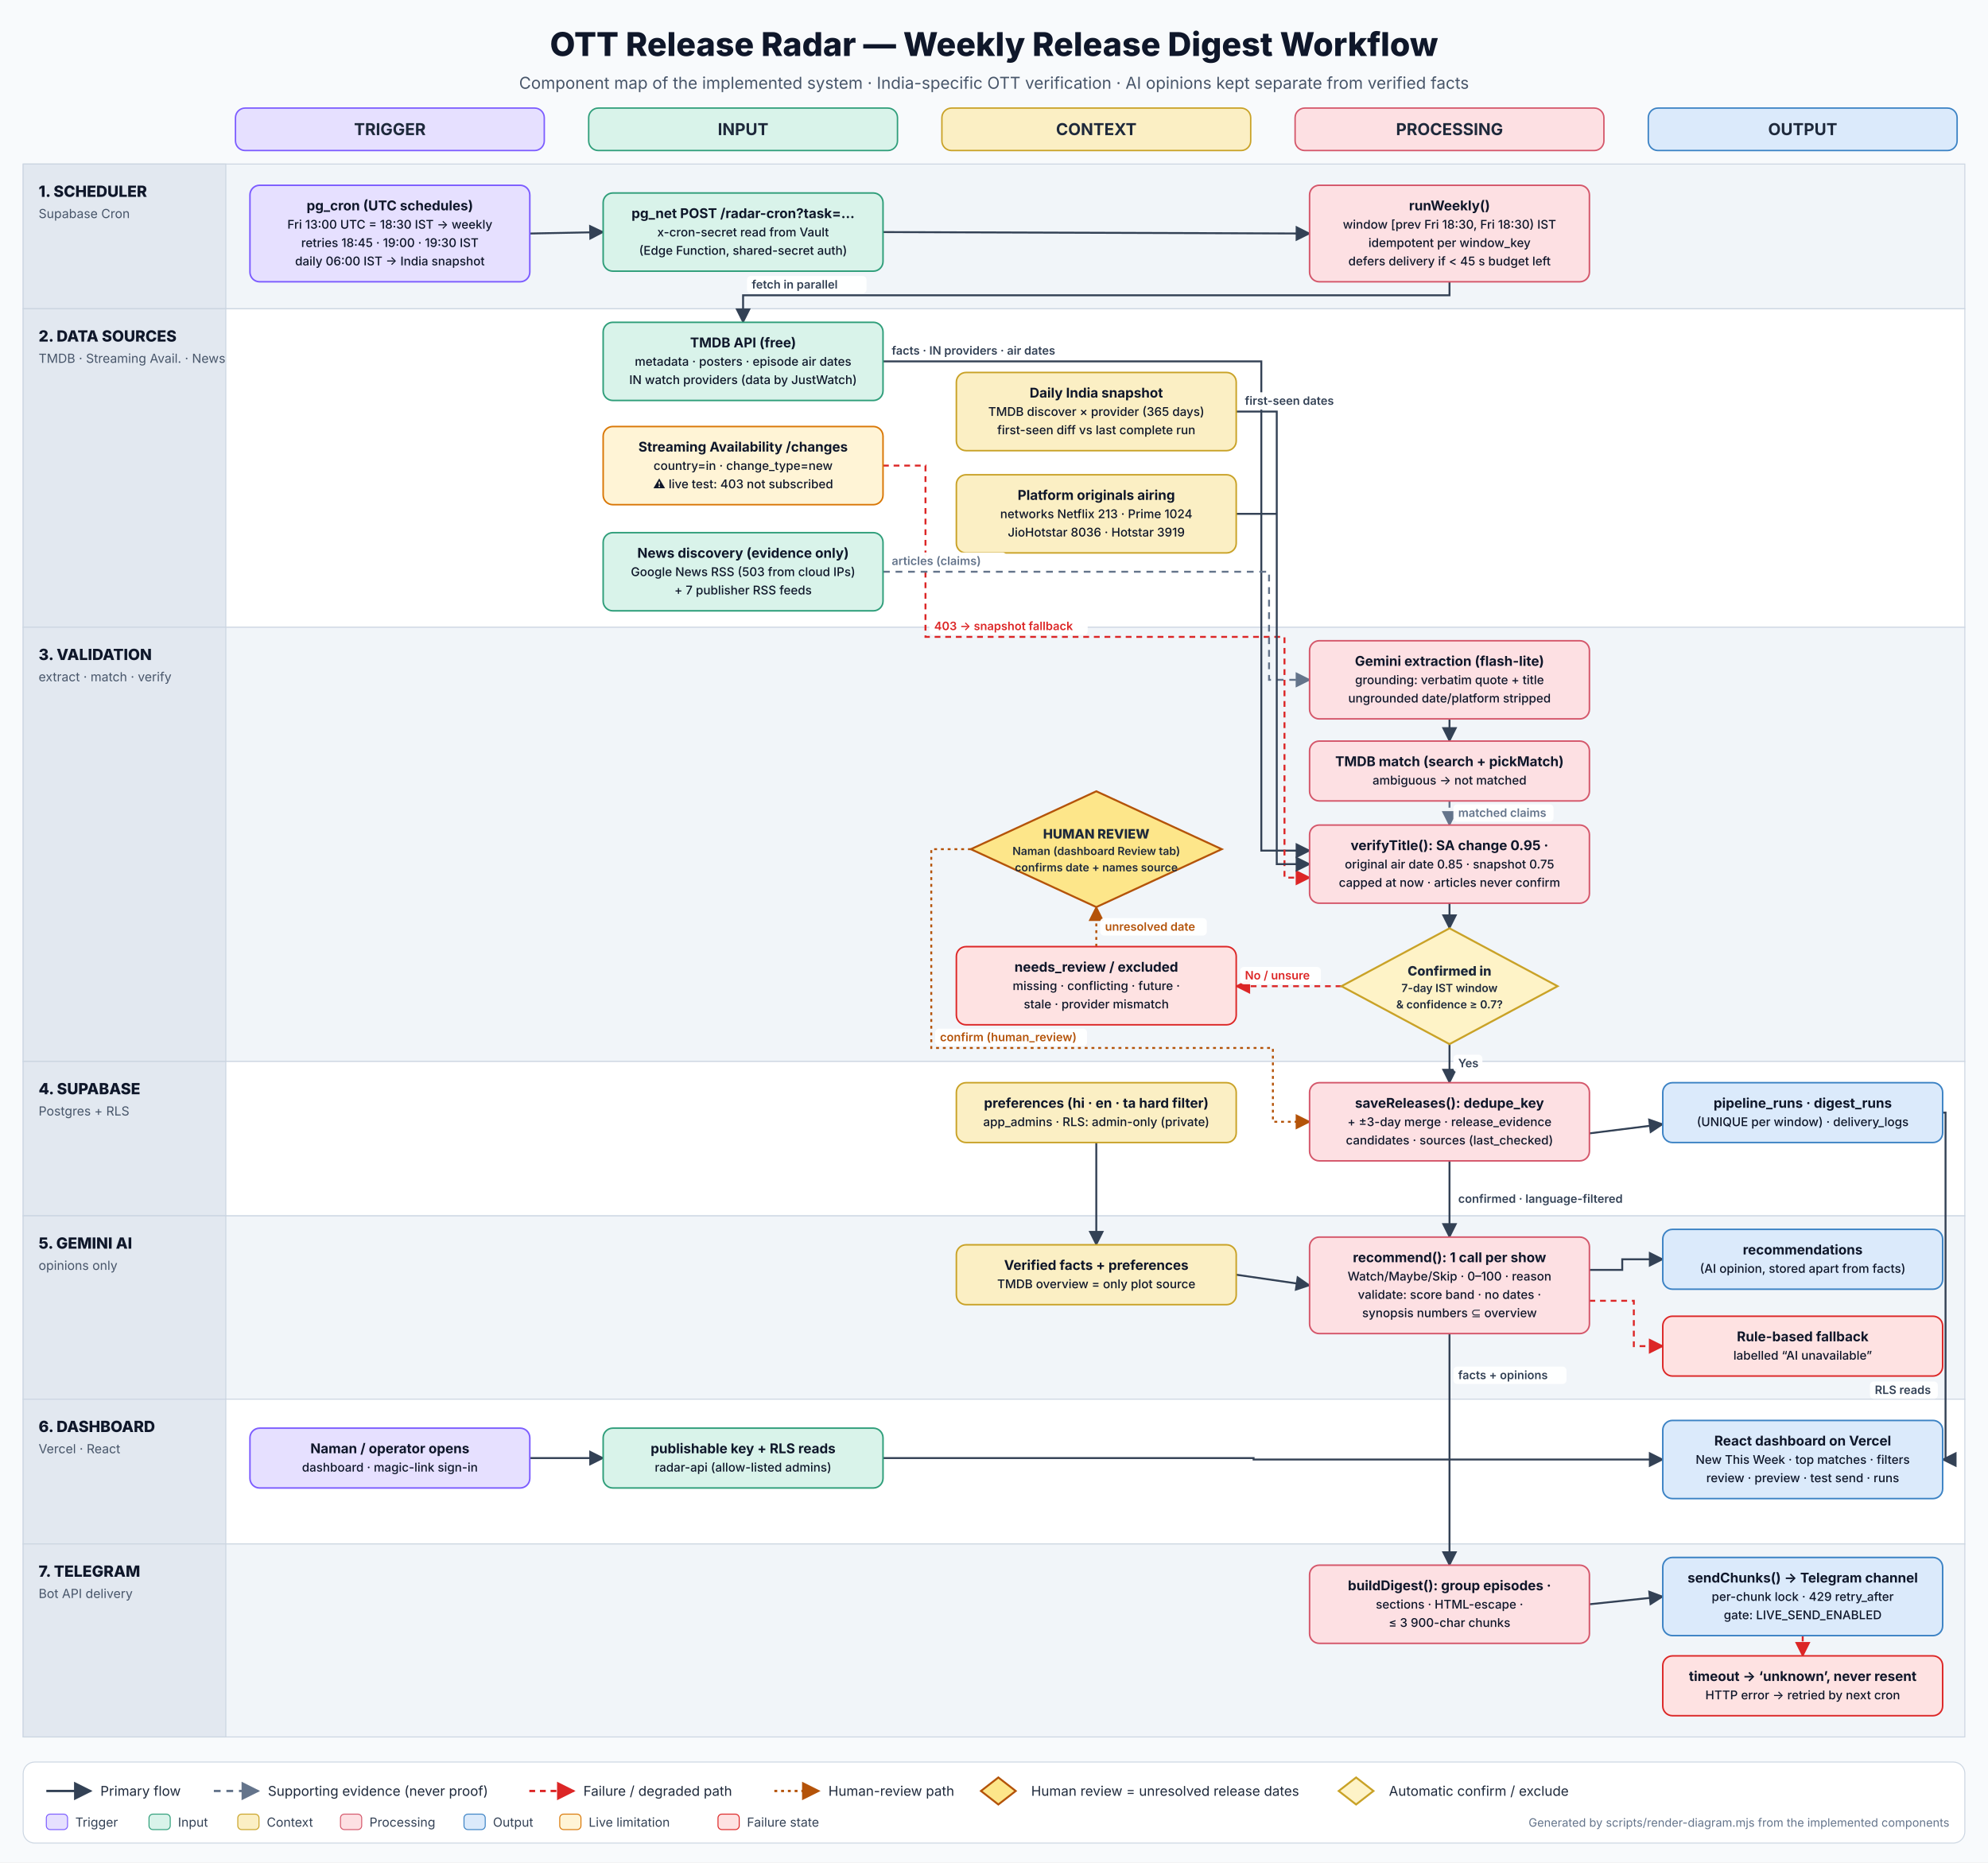
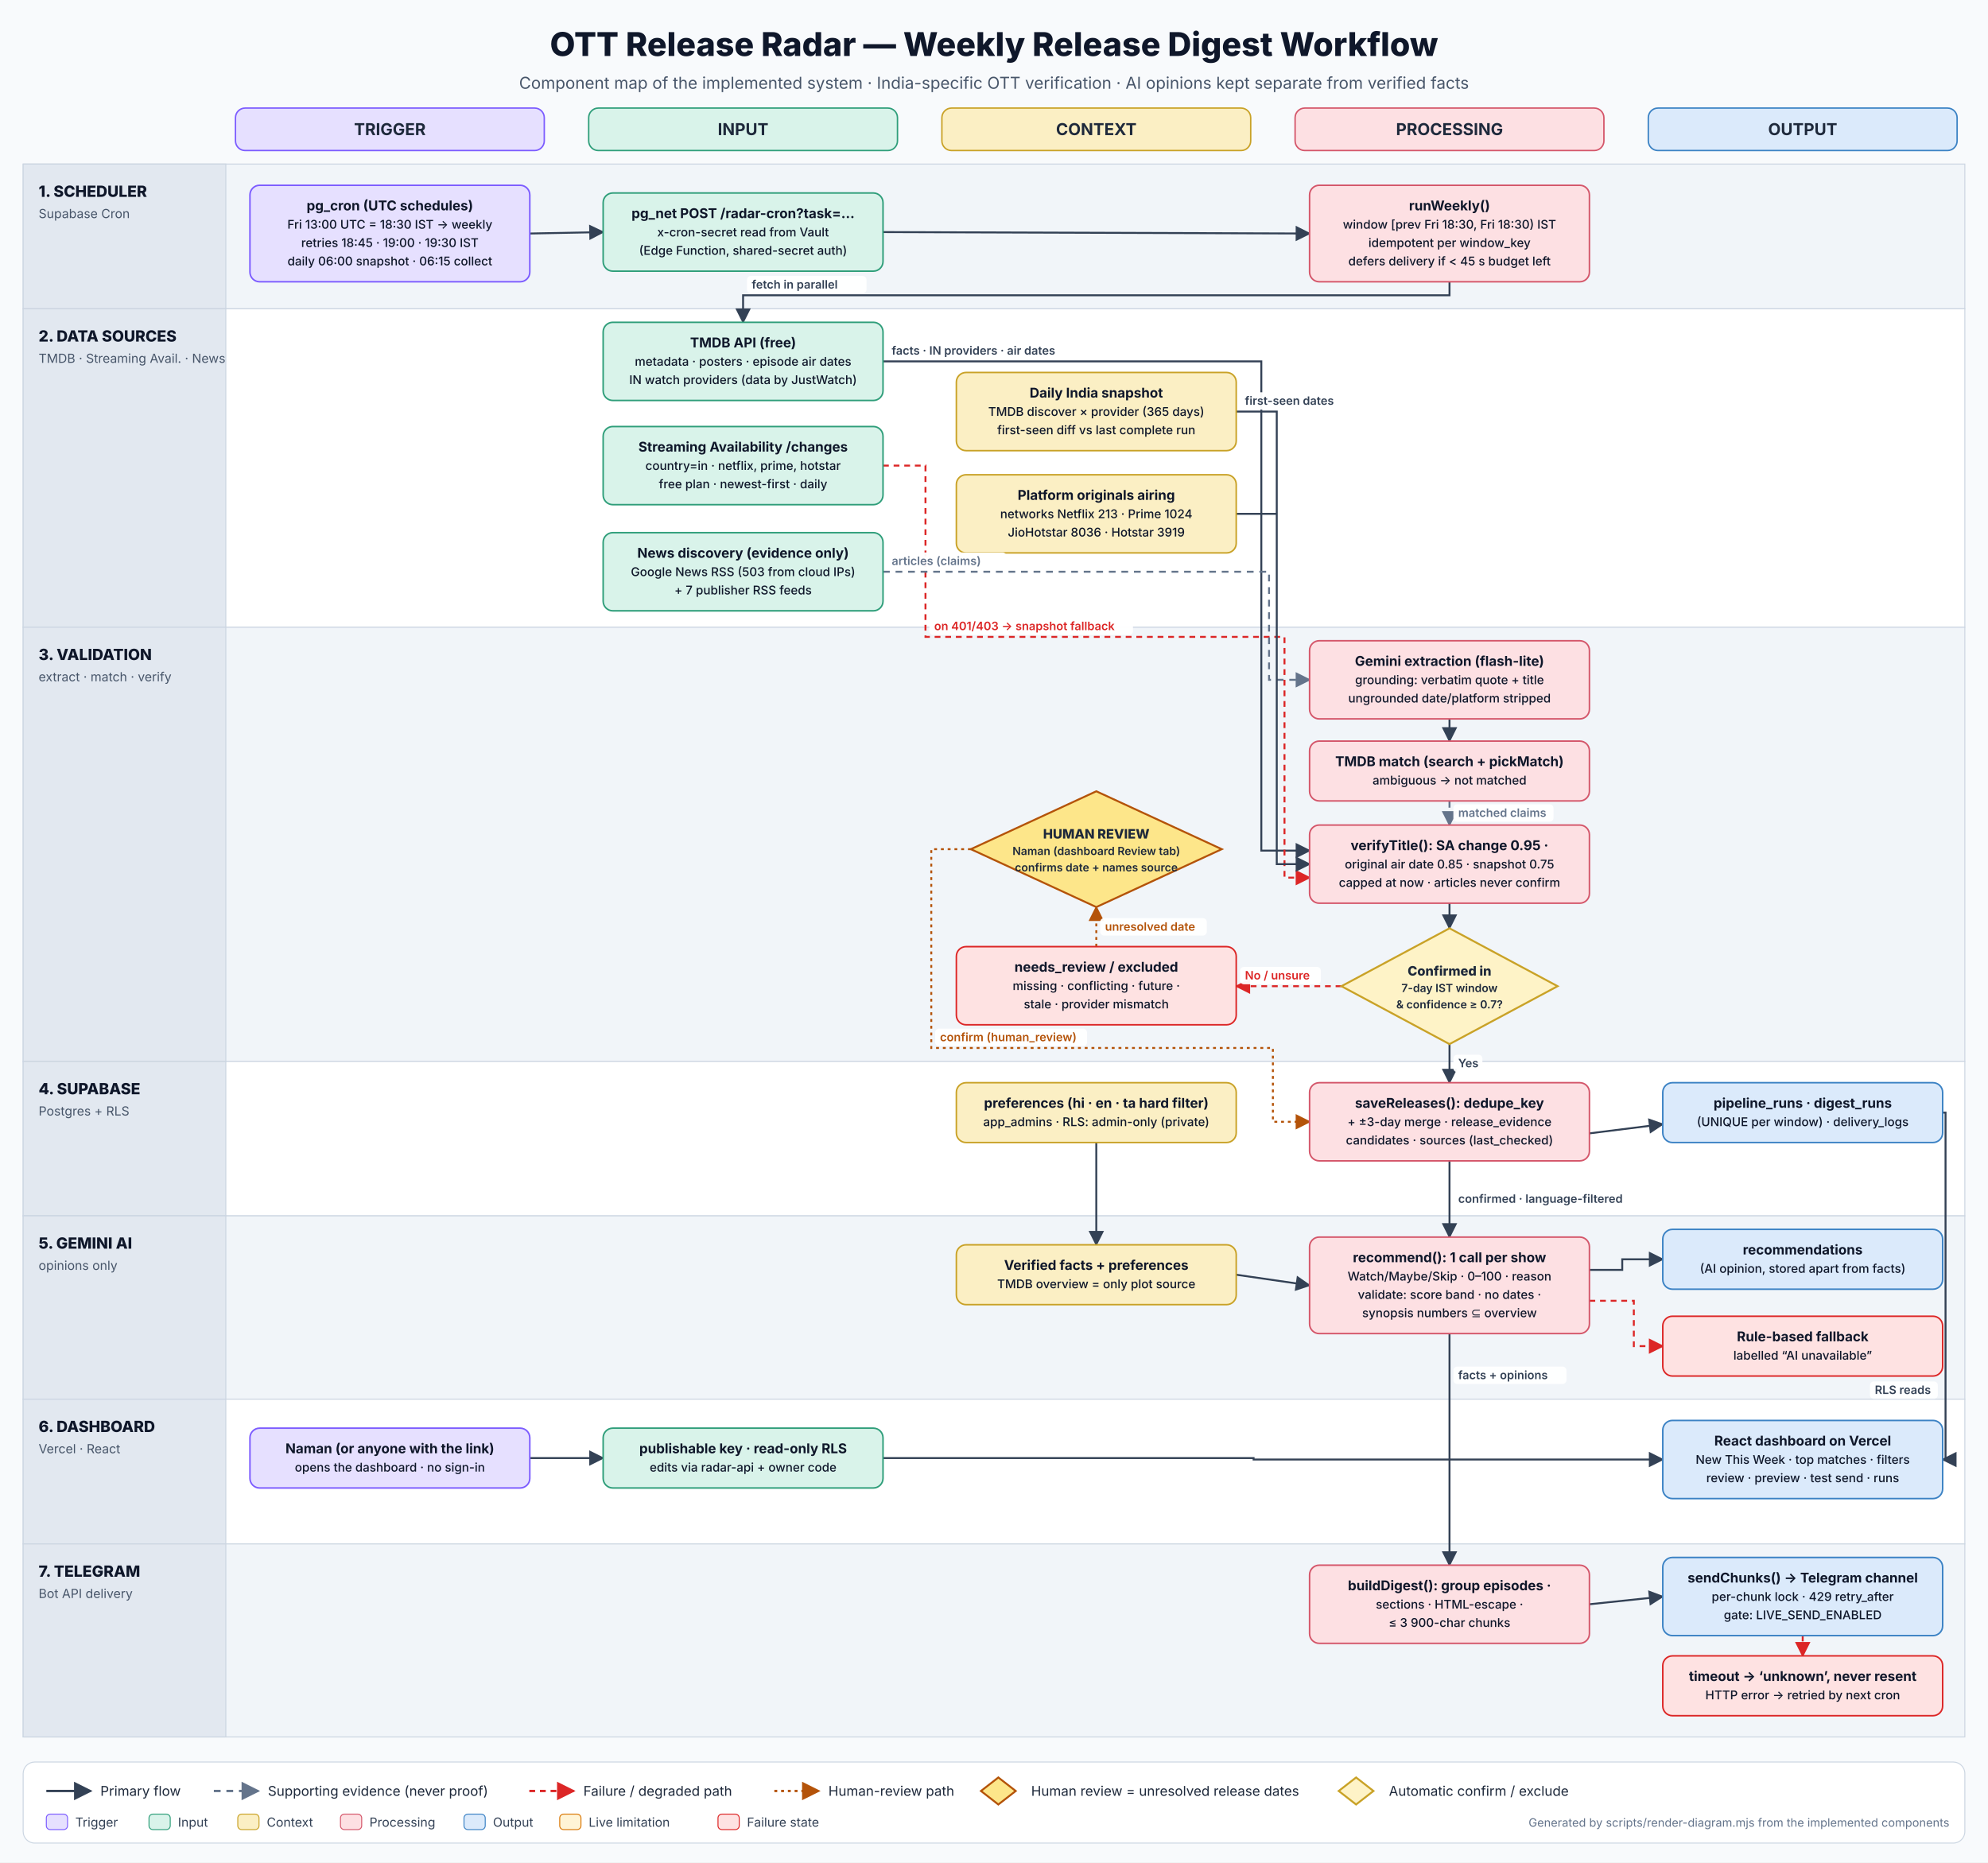
<svg xmlns="http://www.w3.org/2000/svg" width="2060" height="1930" viewBox="0 0 2060 1930">
  <defs>
    <marker id="a-solid" viewBox="0 0 10 10" refX="9" refY="5" markerWidth="8" markerHeight="8" orient="auto-start-reverse">
      <path d="M0,0 L10,5 L0,10 z" fill="#334155" />
    </marker>
    <marker id="a-dashed" viewBox="0 0 10 10" refX="9" refY="5" markerWidth="8" markerHeight="8" orient="auto-start-reverse">
      <path d="M0,0 L10,5 L0,10 z" fill="#64748b" />
    </marker>
    <marker id="a-fail" viewBox="0 0 10 10" refX="9" refY="5" markerWidth="8" markerHeight="8" orient="auto-start-reverse">
      <path d="M0,0 L10,5 L0,10 z" fill="#dc2626" />
    </marker>
    <marker id="a-human" viewBox="0 0 10 10" refX="9" refY="5" markerWidth="8" markerHeight="8" orient="auto-start-reverse">
      <path d="M0,0 L10,5 L0,10 z" fill="#b45309" />
    </marker>
  </defs>
  <rect width="2060" height="1930" fill="#f8fafc" />
  <text x="1030" y="58" text-anchor="middle" font-family="Segoe UI, Inter, Arial, sans-serif" font-size="34" font-weight="800" fill="#0f172a">OTT Release Radar — Weekly Release Digest Workflow</text>
  <text x="1030" y="92" text-anchor="middle" font-family="Segoe UI, Inter, Arial, sans-serif" font-size="17" fill="#475569">Component map of the implemented system · India-specific OTT verification · AI opinions kept separate from verified facts</text>
  <rect x="244" y="112" width="320" height="44" rx="10" fill="#e6e0ff" stroke="#7c5cff" stroke-width="1.5" />
  <text x="404" y="140" text-anchor="middle" font-family="Segoe UI, Inter, Arial, sans-serif" font-size="17" font-weight="700" fill="#1e293b">TRIGGER</text>
  <rect x="610" y="112" width="320" height="44" rx="10" fill="#d9f3ea" stroke="#2f9e7a" stroke-width="1.5" />
  <text x="770" y="140" text-anchor="middle" font-family="Segoe UI, Inter, Arial, sans-serif" font-size="17" font-weight="700" fill="#1e293b">INPUT</text>
  <rect x="976" y="112" width="320" height="44" rx="10" fill="#fbefc4" stroke="#c9a227" stroke-width="1.5" />
  <text x="1136" y="140" text-anchor="middle" font-family="Segoe UI, Inter, Arial, sans-serif" font-size="17" font-weight="700" fill="#1e293b">CONTEXT</text>
  <rect x="1342" y="112" width="320" height="44" rx="10" fill="#fde0e3" stroke="#d4566a" stroke-width="1.5" />
  <text x="1502" y="140" text-anchor="middle" font-family="Segoe UI, Inter, Arial, sans-serif" font-size="17" font-weight="700" fill="#1e293b">PROCESSING</text>
  <rect x="1708" y="112" width="320" height="44" rx="10" fill="#dbeafb" stroke="#3b82c4" stroke-width="1.5" />
  <text x="1868" y="140" text-anchor="middle" font-family="Segoe UI, Inter, Arial, sans-serif" font-size="17" font-weight="700" fill="#1e293b">OUTPUT</text>
  <rect x="24" y="170" width="2012" height="150" fill="#f1f5f9" stroke="#cbd5e1" />
  <rect x="24" y="170" width="210" height="150" fill="#e2e8f0" stroke="#cbd5e1" />
  <text x="40" y="204" font-family="Segoe UI, Inter, Arial, sans-serif" font-size="16" font-weight="800" fill="#0f172a">1. SCHEDULER</text>
  <text x="40" y="226" font-family="Segoe UI, Inter, Arial, sans-serif" font-size="13" fill="#475569">Supabase Cron</text>
  <rect x="24" y="320" width="2012" height="330" fill="#ffffff" stroke="#cbd5e1" />
  <rect x="24" y="320" width="210" height="330" fill="#e2e8f0" stroke="#cbd5e1" />
  <text x="40" y="354" font-family="Segoe UI, Inter, Arial, sans-serif" font-size="16" font-weight="800" fill="#0f172a">2. DATA SOURCES</text>
  <text x="40" y="376" font-family="Segoe UI, Inter, Arial, sans-serif" font-size="13" fill="#475569">TMDB · Streaming Avail. · News</text>
  <rect x="24" y="650" width="2012" height="450" fill="#f1f5f9" stroke="#cbd5e1" />
  <rect x="24" y="650" width="210" height="450" fill="#e2e8f0" stroke="#cbd5e1" />
  <text x="40" y="684" font-family="Segoe UI, Inter, Arial, sans-serif" font-size="16" font-weight="800" fill="#0f172a">3. VALIDATION</text>
  <text x="40" y="706" font-family="Segoe UI, Inter, Arial, sans-serif" font-size="13" fill="#475569">extract · match · verify</text>
  <rect x="24" y="1100" width="2012" height="160" fill="#ffffff" stroke="#cbd5e1" />
  <rect x="24" y="1100" width="210" height="160" fill="#e2e8f0" stroke="#cbd5e1" />
  <text x="40" y="1134" font-family="Segoe UI, Inter, Arial, sans-serif" font-size="16" font-weight="800" fill="#0f172a">4. SUPABASE</text>
  <text x="40" y="1156" font-family="Segoe UI, Inter, Arial, sans-serif" font-size="13" fill="#475569">Postgres + RLS</text>
  <rect x="24" y="1260" width="2012" height="190" fill="#f1f5f9" stroke="#cbd5e1" />
  <rect x="24" y="1260" width="210" height="190" fill="#e2e8f0" stroke="#cbd5e1" />
  <text x="40" y="1294" font-family="Segoe UI, Inter, Arial, sans-serif" font-size="16" font-weight="800" fill="#0f172a">5. GEMINI AI</text>
  <text x="40" y="1316" font-family="Segoe UI, Inter, Arial, sans-serif" font-size="13" fill="#475569">opinions only</text>
  <rect x="24" y="1450" width="2012" height="150" fill="#ffffff" stroke="#cbd5e1" />
  <rect x="24" y="1450" width="210" height="150" fill="#e2e8f0" stroke="#cbd5e1" />
  <text x="40" y="1484" font-family="Segoe UI, Inter, Arial, sans-serif" font-size="16" font-weight="800" fill="#0f172a">6. DASHBOARD</text>
  <text x="40" y="1506" font-family="Segoe UI, Inter, Arial, sans-serif" font-size="13" fill="#475569">Vercel · React</text>
  <rect x="24" y="1600" width="2012" height="200" fill="#f1f5f9" stroke="#cbd5e1" />
  <rect x="24" y="1600" width="210" height="200" fill="#e2e8f0" stroke="#cbd5e1" />
  <text x="40" y="1634" font-family="Segoe UI, Inter, Arial, sans-serif" font-size="16" font-weight="800" fill="#0f172a">7. TELEGRAM</text>
  <text x="40" y="1656" font-family="Segoe UI, Inter, Arial, sans-serif" font-size="13" fill="#475569">Bot API delivery</text>
  <path d="M549,242 L625,240.5" fill="none" stroke="#334155" stroke-width="2" marker-end="url(#a-solid)" />
  <path d="M915,240.5 L1357,242" fill="none" stroke="#334155" stroke-width="2" marker-end="url(#a-solid)" />
  <path d="M1502,292 L1502,306 L770,306 L770,334" fill="none" stroke="#334155" stroke-width="2" marker-end="url(#a-solid)" />
  <path d="M915,374.5 L1307,374.5 L1307,881.5 L1357,881.5" fill="none" stroke="#334155" stroke-width="2" marker-end="url(#a-solid)" />
  <path d="M915,482.5 L959,482.5 L959,660 L1331,660 L1331,909.5 L1357,909.5" fill="none" stroke="#dc2626" stroke-width="2" stroke-dasharray="6 5" marker-end="url(#a-fail)" />
  <path d="M915,592.5 L1315,592.5 L1315,704.5 L1357,704.5" fill="none" stroke="#64748b" stroke-width="2" stroke-dasharray="7 6" marker-end="url(#a-dashed)" />
  <path d="M1281,426.5 L1323,426.5 L1323,895.5 L1357,895.5" fill="none" stroke="#334155" stroke-width="2" marker-end="url(#a-solid)" />
  <path d="M1281,532.5 L1323,532.5" fill="none" stroke="#334155" stroke-width="2" />
  <path d="M1502,745 L1502,768" fill="none" stroke="#334155" stroke-width="2" marker-end="url(#a-solid)" />
  <path d="M1502,830 L1502,855" fill="none" stroke="#64748b" stroke-width="2" stroke-dasharray="7 6" marker-end="url(#a-dashed)" />
  <path d="M1502,936 L1502,962" fill="none" stroke="#334155" stroke-width="2" marker-end="url(#a-solid)" />
  <path d="M1502,1082 L1502,1122" fill="none" stroke="#334155" stroke-width="2" marker-end="url(#a-solid)" />
  <path d="M1390,1022 L1281,1022" fill="none" stroke="#dc2626" stroke-width="2" stroke-dasharray="6 5" marker-end="url(#a-fail)" />
  <path d="M1136,981 L1136,940" fill="none" stroke="#b45309" stroke-width="2" stroke-dasharray="3 4" marker-end="url(#a-human)" />
  <path d="M1006,880 L965,880 L965,1086 L1319,1086 L1319,1162.5 L1357,1162.5" fill="none" stroke="#b45309" stroke-width="2" stroke-dasharray="3 4" marker-end="url(#a-human)" />
  <path d="M1647,1174.5 L1723,1165" fill="none" stroke="#334155" stroke-width="2" marker-end="url(#a-solid)" />
  <path d="M1136,1184 L1136,1290" fill="none" stroke="#334155" stroke-width="2" marker-end="url(#a-solid)" />
  <path d="M1281,1321 L1357,1332" fill="none" stroke="#334155" stroke-width="2" marker-end="url(#a-solid)" />
  <path d="M1502,1203 L1502,1282" fill="none" stroke="#334155" stroke-width="2" marker-end="url(#a-solid)" />
  <path d="M1647,1316 L1681,1316 L1681,1305 L1723,1305" fill="none" stroke="#334155" stroke-width="2" marker-end="url(#a-solid)" />
  <path d="M1647,1348 L1693,1348 L1693,1395 L1723,1395" fill="none" stroke="#dc2626" stroke-width="2" stroke-dasharray="6 5" marker-end="url(#a-fail)" />
  <path d="M1502,1382 L1502,1622" fill="none" stroke="#334155" stroke-width="2" marker-end="url(#a-solid)" />
  <path d="M1647,1662.5 L1723,1654.5" fill="none" stroke="#334155" stroke-width="2" marker-end="url(#a-solid)" />
  <path d="M1868,1695 L1868,1716" fill="none" stroke="#dc2626" stroke-width="2" stroke-dasharray="6 5" marker-end="url(#a-fail)" />
  <path d="M549,1511 L625,1511" fill="none" stroke="#334155" stroke-width="2" marker-end="url(#a-solid)" />
  <path d="M915,1511 L1299,1511 L1299,1512.5 L1723,1512.5" fill="none" stroke="#334155" stroke-width="2" marker-end="url(#a-solid)" />
  <path d="M2013,1153 L2016,1153 L2016,1512.5 L2013,1512.5" fill="none" stroke="#334155" stroke-width="2" marker-end="url(#a-solid)" />
  <rect x="259" y="192" width="290" height="100" rx="10" fill="#e6e0ff" stroke="#7c5cff" stroke-width="1.6" />
  <text x="404" y="218" text-anchor="middle" font-family="Segoe UI, Inter, Arial, sans-serif" font-size="14" font-weight="700" fill="#0f172a">pg_cron (UTC schedules)</text>
  <text x="404" y="237" text-anchor="middle" font-family="Segoe UI, Inter, Arial, sans-serif" font-size="12.5" font-weight="500" fill="#0f172a">Fri 13:00 UTC = 18:30 IST → weekly</text>
  <text x="404" y="256" text-anchor="middle" font-family="Segoe UI, Inter, Arial, sans-serif" font-size="12.5" font-weight="500" fill="#0f172a">retries 18:45 · 19:00 · 19:30 IST</text>
-   <text x="404" y="275" text-anchor="middle" font-family="Segoe UI, Inter, Arial, sans-serif" font-size="12.5" font-weight="500" fill="#0f172a">daily 06:00 IST → India snapshot</text>
+   <text x="404" y="275" text-anchor="middle" font-family="Segoe UI, Inter, Arial, sans-serif" font-size="12.5" font-weight="500" fill="#0f172a">daily 06:00 snapshot · 06:15 collect</text>
  <rect x="625" y="200" width="290" height="81" rx="10" fill="#d9f3ea" stroke="#2f9e7a" stroke-width="1.6" />
  <text x="770" y="226" text-anchor="middle" font-family="Segoe UI, Inter, Arial, sans-serif" font-size="14" font-weight="700" fill="#0f172a">pg_net POST /radar-cron?task=…</text>
  <text x="770" y="245" text-anchor="middle" font-family="Segoe UI, Inter, Arial, sans-serif" font-size="12.5" font-weight="500" fill="#0f172a">x-cron-secret read from Vault</text>
  <text x="770" y="264" text-anchor="middle" font-family="Segoe UI, Inter, Arial, sans-serif" font-size="12.5" font-weight="500" fill="#0f172a">(Edge Function, shared-secret auth)</text>
  <rect x="1357" y="192" width="290" height="100" rx="10" fill="#fde0e3" stroke="#d4566a" stroke-width="1.6" />
  <text x="1502" y="218" text-anchor="middle" font-family="Segoe UI, Inter, Arial, sans-serif" font-size="14" font-weight="700" fill="#0f172a">runWeekly()</text>
  <text x="1502" y="237" text-anchor="middle" font-family="Segoe UI, Inter, Arial, sans-serif" font-size="12.5" font-weight="500" fill="#0f172a">window [prev Fri 18:30, Fri 18:30) IST</text>
  <text x="1502" y="256" text-anchor="middle" font-family="Segoe UI, Inter, Arial, sans-serif" font-size="12.5" font-weight="500" fill="#0f172a">idempotent per window_key</text>
  <text x="1502" y="275" text-anchor="middle" font-family="Segoe UI, Inter, Arial, sans-serif" font-size="12.5" font-weight="500" fill="#0f172a">defers delivery if &lt; 45 s budget left</text>
  <rect x="625" y="334" width="290" height="81" rx="10" fill="#d9f3ea" stroke="#2f9e7a" stroke-width="1.6" />
  <text x="770" y="360" text-anchor="middle" font-family="Segoe UI, Inter, Arial, sans-serif" font-size="14" font-weight="700" fill="#0f172a">TMDB API (free)</text>
  <text x="770" y="379" text-anchor="middle" font-family="Segoe UI, Inter, Arial, sans-serif" font-size="12.5" font-weight="500" fill="#0f172a">metadata · posters · episode air dates</text>
  <text x="770" y="398" text-anchor="middle" font-family="Segoe UI, Inter, Arial, sans-serif" font-size="12.5" font-weight="500" fill="#0f172a">IN watch providers (data by JustWatch)</text>
-   <rect x="625" y="442" width="290" height="81" rx="10" fill="#fff4d6" stroke="#d97706" stroke-width="1.6" />
+   <rect x="625" y="442" width="290" height="81" rx="10" fill="#d9f3ea" stroke="#2f9e7a" stroke-width="1.6" />
  <text x="770" y="468" text-anchor="middle" font-family="Segoe UI, Inter, Arial, sans-serif" font-size="14" font-weight="700" fill="#0f172a">Streaming Availability /changes</text>
-   <text x="770" y="487" text-anchor="middle" font-family="Segoe UI, Inter, Arial, sans-serif" font-size="12.5" font-weight="500" fill="#0f172a">country=in · change_type=new</text>
-   <text x="770" y="506" text-anchor="middle" font-family="Segoe UI, Inter, Arial, sans-serif" font-size="12.5" font-weight="500" fill="#0f172a">⚠ live test: 403 not subscribed</text>
+   <text x="770" y="487" text-anchor="middle" font-family="Segoe UI, Inter, Arial, sans-serif" font-size="12.5" font-weight="500" fill="#0f172a">country=in · netflix, prime, hotstar</text>
+   <text x="770" y="506" text-anchor="middle" font-family="Segoe UI, Inter, Arial, sans-serif" font-size="12.5" font-weight="500" fill="#0f172a">free plan · newest-first · daily</text>
  <rect x="625" y="552" width="290" height="81" rx="10" fill="#d9f3ea" stroke="#2f9e7a" stroke-width="1.6" />
  <text x="770" y="578" text-anchor="middle" font-family="Segoe UI, Inter, Arial, sans-serif" font-size="14" font-weight="700" fill="#0f172a">News discovery (evidence only)</text>
  <text x="770" y="597" text-anchor="middle" font-family="Segoe UI, Inter, Arial, sans-serif" font-size="12.5" font-weight="500" fill="#0f172a">Google News RSS (503 from cloud IPs)</text>
  <text x="770" y="616" text-anchor="middle" font-family="Segoe UI, Inter, Arial, sans-serif" font-size="12.5" font-weight="500" fill="#0f172a">+ 7 publisher RSS feeds</text>
  <rect x="991" y="386" width="290" height="81" rx="10" fill="#fbefc4" stroke="#c9a227" stroke-width="1.6" />
  <text x="1136" y="412" text-anchor="middle" font-family="Segoe UI, Inter, Arial, sans-serif" font-size="14" font-weight="700" fill="#0f172a">Daily India snapshot</text>
  <text x="1136" y="431" text-anchor="middle" font-family="Segoe UI, Inter, Arial, sans-serif" font-size="12.5" font-weight="500" fill="#0f172a">TMDB discover × provider (365 days)</text>
  <text x="1136" y="450" text-anchor="middle" font-family="Segoe UI, Inter, Arial, sans-serif" font-size="12.5" font-weight="500" fill="#0f172a">first-seen diff vs last complete run</text>
  <rect x="991" y="492" width="290" height="81" rx="10" fill="#fbefc4" stroke="#c9a227" stroke-width="1.6" />
  <text x="1136" y="518" text-anchor="middle" font-family="Segoe UI, Inter, Arial, sans-serif" font-size="14" font-weight="700" fill="#0f172a">Platform originals airing</text>
  <text x="1136" y="537" text-anchor="middle" font-family="Segoe UI, Inter, Arial, sans-serif" font-size="12.5" font-weight="500" fill="#0f172a">networks Netflix 213 · Prime 1024</text>
  <text x="1136" y="556" text-anchor="middle" font-family="Segoe UI, Inter, Arial, sans-serif" font-size="12.5" font-weight="500" fill="#0f172a">JioHotstar 8036 · Hotstar 3919</text>
  <rect x="1357" y="664" width="290" height="81" rx="10" fill="#fde0e3" stroke="#d4566a" stroke-width="1.6" />
  <text x="1502" y="690" text-anchor="middle" font-family="Segoe UI, Inter, Arial, sans-serif" font-size="14" font-weight="700" fill="#0f172a">Gemini extraction (flash-lite)</text>
  <text x="1502" y="709" text-anchor="middle" font-family="Segoe UI, Inter, Arial, sans-serif" font-size="12.5" font-weight="500" fill="#0f172a">grounding: verbatim quote + title</text>
  <text x="1502" y="728" text-anchor="middle" font-family="Segoe UI, Inter, Arial, sans-serif" font-size="12.5" font-weight="500" fill="#0f172a">ungrounded date/platform stripped</text>
  <rect x="1357" y="768" width="290" height="62" rx="10" fill="#fde0e3" stroke="#d4566a" stroke-width="1.6" />
  <text x="1502" y="794" text-anchor="middle" font-family="Segoe UI, Inter, Arial, sans-serif" font-size="14" font-weight="700" fill="#0f172a">TMDB match (search + pickMatch)</text>
  <text x="1502" y="813" text-anchor="middle" font-family="Segoe UI, Inter, Arial, sans-serif" font-size="12.5" font-weight="500" fill="#0f172a">ambiguous → not matched</text>
  <rect x="1357" y="855" width="290" height="81" rx="10" fill="#fde0e3" stroke="#d4566a" stroke-width="1.6" />
  <text x="1502" y="881" text-anchor="middle" font-family="Segoe UI, Inter, Arial, sans-serif" font-size="14" font-weight="700" fill="#0f172a">verifyTitle(): SA change 0.95 ·</text>
  <text x="1502" y="900" text-anchor="middle" font-family="Segoe UI, Inter, Arial, sans-serif" font-size="12.5" font-weight="500" fill="#0f172a">original air date 0.85 · snapshot 0.75</text>
  <text x="1502" y="919" text-anchor="middle" font-family="Segoe UI, Inter, Arial, sans-serif" font-size="12.5" font-weight="500" fill="#0f172a">capped at now · articles never confirm</text>
  <polygon points="1502,962 1614,1022 1502,1082 1390,1022" fill="#fef3c7" stroke="#c9a227" stroke-width="2" />
  <text x="1502" y="1011" text-anchor="middle" font-family="Segoe UI, Inter, Arial, sans-serif" font-size="13.5" font-weight="800" fill="#1e293b">Confirmed in</text>
  <text x="1502" y="1028" text-anchor="middle" font-family="Segoe UI, Inter, Arial, sans-serif" font-size="11.5" font-weight="600" fill="#1e293b">7-day IST window</text>
  <text x="1502" y="1045" text-anchor="middle" font-family="Segoe UI, Inter, Arial, sans-serif" font-size="11.5" font-weight="600" fill="#1e293b">&amp; confidence ≥ 0.7?</text>
  <rect x="991" y="981" width="290" height="81" rx="10" fill="#fee2e2" stroke="#dc2626" stroke-width="1.6" />
  <text x="1136" y="1007" text-anchor="middle" font-family="Segoe UI, Inter, Arial, sans-serif" font-size="14" font-weight="700" fill="#0f172a">needs_review / excluded</text>
  <text x="1136" y="1026" text-anchor="middle" font-family="Segoe UI, Inter, Arial, sans-serif" font-size="12.5" font-weight="500" fill="#0f172a">missing · conflicting · future ·</text>
  <text x="1136" y="1045" text-anchor="middle" font-family="Segoe UI, Inter, Arial, sans-serif" font-size="12.5" font-weight="500" fill="#0f172a">stale · provider mismatch</text>
  <polygon points="1136,820 1266,880 1136,940 1006,880" fill="#fde68a" stroke="#b45309" stroke-width="2" />
  <text x="1136" y="869" text-anchor="middle" font-family="Segoe UI, Inter, Arial, sans-serif" font-size="13.5" font-weight="800" fill="#1e293b">HUMAN REVIEW</text>
  <text x="1136" y="886" text-anchor="middle" font-family="Segoe UI, Inter, Arial, sans-serif" font-size="11.5" font-weight="600" fill="#1e293b">Naman (dashboard Review tab)</text>
  <text x="1136" y="903" text-anchor="middle" font-family="Segoe UI, Inter, Arial, sans-serif" font-size="11.5" font-weight="600" fill="#1e293b">confirms date + names source</text>
  <rect x="991" y="1122" width="290" height="62" rx="10" fill="#fbefc4" stroke="#c9a227" stroke-width="1.6" />
  <text x="1136" y="1148" text-anchor="middle" font-family="Segoe UI, Inter, Arial, sans-serif" font-size="14" font-weight="700" fill="#0f172a">preferences (hi · en · ta hard filter)</text>
  <text x="1136" y="1167" text-anchor="middle" font-family="Segoe UI, Inter, Arial, sans-serif" font-size="12.5" font-weight="500" fill="#0f172a">app_admins · RLS: admin-only (private)</text>
  <rect x="1357" y="1122" width="290" height="81" rx="10" fill="#fde0e3" stroke="#d4566a" stroke-width="1.6" />
  <text x="1502" y="1148" text-anchor="middle" font-family="Segoe UI, Inter, Arial, sans-serif" font-size="14" font-weight="700" fill="#0f172a">saveReleases(): dedupe_key</text>
  <text x="1502" y="1167" text-anchor="middle" font-family="Segoe UI, Inter, Arial, sans-serif" font-size="12.5" font-weight="500" fill="#0f172a">+ ±3-day merge · release_evidence</text>
  <text x="1502" y="1186" text-anchor="middle" font-family="Segoe UI, Inter, Arial, sans-serif" font-size="12.5" font-weight="500" fill="#0f172a">candidates · sources (last_checked)</text>
  <rect x="1723" y="1122" width="290" height="62" rx="10" fill="#dbeafb" stroke="#3b82c4" stroke-width="1.6" />
  <text x="1868" y="1148" text-anchor="middle" font-family="Segoe UI, Inter, Arial, sans-serif" font-size="14" font-weight="700" fill="#0f172a">pipeline_runs · digest_runs</text>
  <text x="1868" y="1167" text-anchor="middle" font-family="Segoe UI, Inter, Arial, sans-serif" font-size="12.5" font-weight="500" fill="#0f172a">(UNIQUE per window) · delivery_logs</text>
  <rect x="991" y="1290" width="290" height="62" rx="10" fill="#fbefc4" stroke="#c9a227" stroke-width="1.6" />
  <text x="1136" y="1316" text-anchor="middle" font-family="Segoe UI, Inter, Arial, sans-serif" font-size="14" font-weight="700" fill="#0f172a">Verified facts + preferences</text>
  <text x="1136" y="1335" text-anchor="middle" font-family="Segoe UI, Inter, Arial, sans-serif" font-size="12.5" font-weight="500" fill="#0f172a">TMDB overview = only plot source</text>
  <rect x="1357" y="1282" width="290" height="100" rx="10" fill="#fde0e3" stroke="#d4566a" stroke-width="1.6" />
  <text x="1502" y="1308" text-anchor="middle" font-family="Segoe UI, Inter, Arial, sans-serif" font-size="14" font-weight="700" fill="#0f172a">recommend(): 1 call per show</text>
  <text x="1502" y="1327" text-anchor="middle" font-family="Segoe UI, Inter, Arial, sans-serif" font-size="12.5" font-weight="500" fill="#0f172a">Watch/Maybe/Skip · 0–100 · reason</text>
  <text x="1502" y="1346" text-anchor="middle" font-family="Segoe UI, Inter, Arial, sans-serif" font-size="12.5" font-weight="500" fill="#0f172a">validate: score band · no dates ·</text>
  <text x="1502" y="1365" text-anchor="middle" font-family="Segoe UI, Inter, Arial, sans-serif" font-size="12.5" font-weight="500" fill="#0f172a">synopsis numbers ⊆ overview</text>
  <rect x="1723" y="1274" width="290" height="62" rx="10" fill="#dbeafb" stroke="#3b82c4" stroke-width="1.6" />
  <text x="1868" y="1300" text-anchor="middle" font-family="Segoe UI, Inter, Arial, sans-serif" font-size="14" font-weight="700" fill="#0f172a">recommendations</text>
  <text x="1868" y="1319" text-anchor="middle" font-family="Segoe UI, Inter, Arial, sans-serif" font-size="12.5" font-weight="500" fill="#0f172a">(AI opinion, stored apart from facts)</text>
  <rect x="1723" y="1364" width="290" height="62" rx="10" fill="#fee2e2" stroke="#dc2626" stroke-width="1.6" />
  <text x="1868" y="1390" text-anchor="middle" font-family="Segoe UI, Inter, Arial, sans-serif" font-size="14" font-weight="700" fill="#0f172a">Rule-based fallback</text>
  <text x="1868" y="1409" text-anchor="middle" font-family="Segoe UI, Inter, Arial, sans-serif" font-size="12.5" font-weight="500" fill="#0f172a">labelled “AI unavailable”</text>
  <rect x="259" y="1480" width="290" height="62" rx="10" fill="#e6e0ff" stroke="#7c5cff" stroke-width="1.6" />
-   <text x="404" y="1506" text-anchor="middle" font-family="Segoe UI, Inter, Arial, sans-serif" font-size="14" font-weight="700" fill="#0f172a">Naman / operator opens</text>
-   <text x="404" y="1525" text-anchor="middle" font-family="Segoe UI, Inter, Arial, sans-serif" font-size="12.5" font-weight="500" fill="#0f172a">dashboard · magic-link sign-in</text>
+   <text x="404" y="1506" text-anchor="middle" font-family="Segoe UI, Inter, Arial, sans-serif" font-size="14" font-weight="700" fill="#0f172a">Naman (or anyone with the link)</text>
+   <text x="404" y="1525" text-anchor="middle" font-family="Segoe UI, Inter, Arial, sans-serif" font-size="12.5" font-weight="500" fill="#0f172a">opens the dashboard · no sign-in</text>
  <rect x="625" y="1480" width="290" height="62" rx="10" fill="#d9f3ea" stroke="#2f9e7a" stroke-width="1.6" />
-   <text x="770" y="1506" text-anchor="middle" font-family="Segoe UI, Inter, Arial, sans-serif" font-size="14" font-weight="700" fill="#0f172a">publishable key + RLS reads</text>
-   <text x="770" y="1525" text-anchor="middle" font-family="Segoe UI, Inter, Arial, sans-serif" font-size="12.5" font-weight="500" fill="#0f172a">radar-api (allow-listed admins)</text>
+   <text x="770" y="1506" text-anchor="middle" font-family="Segoe UI, Inter, Arial, sans-serif" font-size="14" font-weight="700" fill="#0f172a">publishable key · read-only RLS</text>
+   <text x="770" y="1525" text-anchor="middle" font-family="Segoe UI, Inter, Arial, sans-serif" font-size="12.5" font-weight="500" fill="#0f172a">edits via radar-api + owner code</text>
  <rect x="1723" y="1472" width="290" height="81" rx="10" fill="#dbeafb" stroke="#3b82c4" stroke-width="1.6" />
  <text x="1868" y="1498" text-anchor="middle" font-family="Segoe UI, Inter, Arial, sans-serif" font-size="14" font-weight="700" fill="#0f172a">React dashboard on Vercel</text>
  <text x="1868" y="1517" text-anchor="middle" font-family="Segoe UI, Inter, Arial, sans-serif" font-size="12.5" font-weight="500" fill="#0f172a">New This Week · top matches · filters</text>
  <text x="1868" y="1536" text-anchor="middle" font-family="Segoe UI, Inter, Arial, sans-serif" font-size="12.5" font-weight="500" fill="#0f172a">review · preview · test send · runs</text>
  <rect x="1357" y="1622" width="290" height="81" rx="10" fill="#fde0e3" stroke="#d4566a" stroke-width="1.6" />
  <text x="1502" y="1648" text-anchor="middle" font-family="Segoe UI, Inter, Arial, sans-serif" font-size="14" font-weight="700" fill="#0f172a">buildDigest(): group episodes ·</text>
  <text x="1502" y="1667" text-anchor="middle" font-family="Segoe UI, Inter, Arial, sans-serif" font-size="12.5" font-weight="500" fill="#0f172a">sections · HTML-escape ·</text>
  <text x="1502" y="1686" text-anchor="middle" font-family="Segoe UI, Inter, Arial, sans-serif" font-size="12.5" font-weight="500" fill="#0f172a">≤ 3 900-char chunks</text>
  <rect x="1723" y="1614" width="290" height="81" rx="10" fill="#dbeafb" stroke="#3b82c4" stroke-width="1.6" />
  <text x="1868" y="1640" text-anchor="middle" font-family="Segoe UI, Inter, Arial, sans-serif" font-size="14" font-weight="700" fill="#0f172a">sendChunks() → Telegram channel</text>
  <text x="1868" y="1659" text-anchor="middle" font-family="Segoe UI, Inter, Arial, sans-serif" font-size="12.5" font-weight="500" fill="#0f172a">per-chunk lock · 429 retry_after</text>
  <text x="1868" y="1678" text-anchor="middle" font-family="Segoe UI, Inter, Arial, sans-serif" font-size="12.5" font-weight="500" fill="#0f172a">gate: LIVE_SEND_ENABLED</text>
  <rect x="1723" y="1716" width="290" height="62" rx="10" fill="#fee2e2" stroke="#dc2626" stroke-width="1.6" />
  <text x="1868" y="1742" text-anchor="middle" font-family="Segoe UI, Inter, Arial, sans-serif" font-size="14" font-weight="700" fill="#0f172a">timeout → ‘unknown’, never resent</text>
  <text x="1868" y="1761" text-anchor="middle" font-family="Segoe UI, Inter, Arial, sans-serif" font-size="12.5" font-weight="500" fill="#0f172a">HTTP error → retried by next cron</text>
  <rect x="774" y="286" width="123.9" height="18" rx="4" fill="#ffffff" fill-opacity=".95" />
  <text x="779" y="299" font-family="Segoe UI, Inter, Arial, sans-serif" font-size="12" font-weight="600" fill="#334155">fetch in parallel</text>
  <rect x="919" y="354.5" width="224.4" height="18" rx="4" fill="#ffffff" fill-opacity=".95" />
  <text x="924" y="367.5" font-family="Segoe UI, Inter, Arial, sans-serif" font-size="12" font-weight="600" fill="#334155">facts · IN providers · air dates</text>
-   <rect x="963" y="640" width="164.1" height="18" rx="4" fill="#ffffff" fill-opacity=".95" />
-   <text x="968" y="653" font-family="Segoe UI, Inter, Arial, sans-serif" font-size="12" font-weight="600" fill="#dc2626">403 → snapshot fallback</text>
+   <rect x="963" y="640" width="211" height="18" rx="4" fill="#ffffff" fill-opacity=".95" />
+   <text x="968" y="653" font-family="Segoe UI, Inter, Arial, sans-serif" font-size="12" font-weight="600" fill="#dc2626">on 401/403 → snapshot fallback</text>
  <rect x="919" y="572.5" width="123.9" height="18" rx="4" fill="#ffffff" fill-opacity=".95" />
  <text x="924" y="585.5" font-family="Segoe UI, Inter, Arial, sans-serif" font-size="12" font-weight="600" fill="#64748b">articles (claims)</text>
  <rect x="1285" y="406.5" width="117.2" height="18" rx="4" fill="#ffffff" fill-opacity=".95" />
  <text x="1290" y="419.5" font-family="Segoe UI, Inter, Arial, sans-serif" font-size="12" font-weight="600" fill="#334155">first-seen dates</text>
  <rect x="1506" y="833.5" width="103.8" height="18" rx="4" fill="#ffffff" fill-opacity=".95" />
  <text x="1511" y="846.5" font-family="Segoe UI, Inter, Arial, sans-serif" font-size="12" font-weight="600" fill="#64748b">matched claims</text>
  <rect x="1506" y="1093" width="30.1" height="18" rx="4" fill="#ffffff" fill-opacity=".95" />
  <text x="1511" y="1106" font-family="Segoe UI, Inter, Arial, sans-serif" font-size="12" font-weight="600" fill="#334155">Yes</text>
  <rect x="1285" y="1002" width="83.7" height="18" rx="4" fill="#ffffff" fill-opacity=".95" />
  <text x="1290" y="1015" font-family="Segoe UI, Inter, Arial, sans-serif" font-size="12" font-weight="600" fill="#dc2626">No / unsure</text>
  <rect x="1140" y="951.5" width="110.5" height="18" rx="4" fill="#ffffff" fill-opacity=".95" />
  <text x="1145" y="964.5" font-family="Segoe UI, Inter, Arial, sans-serif" font-size="12" font-weight="600" fill="#b45309">unresolved date</text>
  <rect x="969" y="1066" width="157.4" height="18" rx="4" fill="#ffffff" fill-opacity=".95" />
  <text x="974" y="1079" font-family="Segoe UI, Inter, Arial, sans-serif" font-size="12" font-weight="600" fill="#b45309">confirm (human_review)</text>
  <rect x="1506" y="1233.5" width="204.3" height="18" rx="4" fill="#ffffff" fill-opacity=".95" />
  <text x="1511" y="1246.5" font-family="Segoe UI, Inter, Arial, sans-serif" font-size="12" font-weight="600" fill="#334155">confirmed · language-filtered</text>
  <rect x="1506" y="1416.2" width="117.2" height="18" rx="4" fill="#ffffff" fill-opacity=".95" />
  <text x="1511" y="1429.2" font-family="Segoe UI, Inter, Arial, sans-serif" font-size="12" font-weight="600" fill="#334155">facts + opinions</text>
  <rect x="1937.7" y="1431.6" width="70.3" height="18" rx="4" fill="#ffffff" fill-opacity=".95" />
  <text x="1942.7" y="1444.6" font-family="Segoe UI, Inter, Arial, sans-serif" font-size="12" font-weight="600" fill="#334155">RLS reads</text>
  <rect x="24" y="1826" width="2012" height="84" rx="12" fill="#ffffff" stroke="#cbd5e1" />
  <line x1="48" y1="1856" x2="94" y2="1856" stroke="#334155" stroke-width="2.4" marker-end="url(#a-solid)" />
  <text x="104" y="1861" font-family="Segoe UI, Inter, Arial, sans-serif" font-size="14" fill="#1e293b">Primary flow</text>
  <line x1="221.6" y1="1856" x2="267.6" y2="1856" stroke="#64748b" stroke-width="2.4" stroke-dasharray="7 6" marker-end="url(#a-dashed)" />
  <text x="277.6" y="1861" font-family="Segoe UI, Inter, Arial, sans-serif" font-size="14" fill="#1e293b">Supporting evidence (never proof)</text>
  <line x1="548.5" y1="1856" x2="594.5" y2="1856" stroke="#dc2626" stroke-width="2.4" stroke-dasharray="6 5" marker-end="url(#a-fail)" />
  <text x="604.5" y="1861" font-family="Segoe UI, Inter, Arial, sans-serif" font-size="14" fill="#1e293b">Failure / degraded path</text>
  <line x1="802.4" y1="1856" x2="848.4" y2="1856" stroke="#b45309" stroke-width="2.4" stroke-dasharray="3 4" marker-end="url(#a-human)" />
  <text x="858.4" y="1861" font-family="Segoe UI, Inter, Arial, sans-serif" font-size="14" fill="#1e293b">Human-review path</text>
  <polygon points="1034.5,1842 1052.5,1856 1034.5,1870 1016.5,1856" fill="#fde68a" stroke="#b45309" stroke-width="2" />
  <text x="1068.5" y="1861" font-family="Segoe UI, Inter, Arial, sans-serif" font-size="14" fill="#1e293b">Human review = unresolved release dates</text>
  <polygon points="1405.2,1842 1423.2,1856 1405.2,1870 1387.2,1856" fill="#fef3c7" stroke="#c9a227" stroke-width="2" />
  <text x="1439.2" y="1861" font-family="Segoe UI, Inter, Arial, sans-serif" font-size="14" fill="#1e293b">Automatic confirm / exclude</text>
  <rect x="48" y="1880" width="22" height="16" rx="4" fill="#e6e0ff" stroke="#7c5cff" />
  <text x="78" y="1893" font-family="Segoe UI, Inter, Arial, sans-serif" font-size="13" fill="#334155">Trigger</text>
  <rect x="154.4" y="1880" width="22" height="16" rx="4" fill="#d9f3ea" stroke="#2f9e7a" />
  <text x="184.4" y="1893" font-family="Segoe UI, Inter, Arial, sans-serif" font-size="13" fill="#334155">Input</text>
  <rect x="246.4" y="1880" width="22" height="16" rx="4" fill="#fbefc4" stroke="#c9a227" />
  <text x="276.4" y="1893" font-family="Segoe UI, Inter, Arial, sans-serif" font-size="13" fill="#334155">Context</text>
  <rect x="352.8" y="1880" width="22" height="16" rx="4" fill="#fde0e3" stroke="#d4566a" />
  <text x="382.8" y="1893" font-family="Segoe UI, Inter, Arial, sans-serif" font-size="13" fill="#334155">Processing</text>
  <rect x="480.8" y="1880" width="22" height="16" rx="4" fill="#dbeafb" stroke="#3b82c4" />
  <text x="510.8" y="1893" font-family="Segoe UI, Inter, Arial, sans-serif" font-size="13" fill="#334155">Output</text>
  <rect x="580" y="1880" width="22" height="16" rx="4" fill="#fff4d6" stroke="#d97706" />
  <text x="610" y="1893" font-family="Segoe UI, Inter, Arial, sans-serif" font-size="13" fill="#334155">Live limitation</text>
  <rect x="744" y="1880" width="22" height="16" rx="4" fill="#fee2e2" stroke="#dc2626" />
  <text x="774" y="1893" font-family="Segoe UI, Inter, Arial, sans-serif" font-size="13" fill="#334155">Failure state</text>
  <text x="2020" y="1893" text-anchor="end" font-family="Segoe UI, Inter, Arial, sans-serif" font-size="12" fill="#64748b">Generated by scripts/render-diagram.mjs from the implemented components</text>
</svg>
